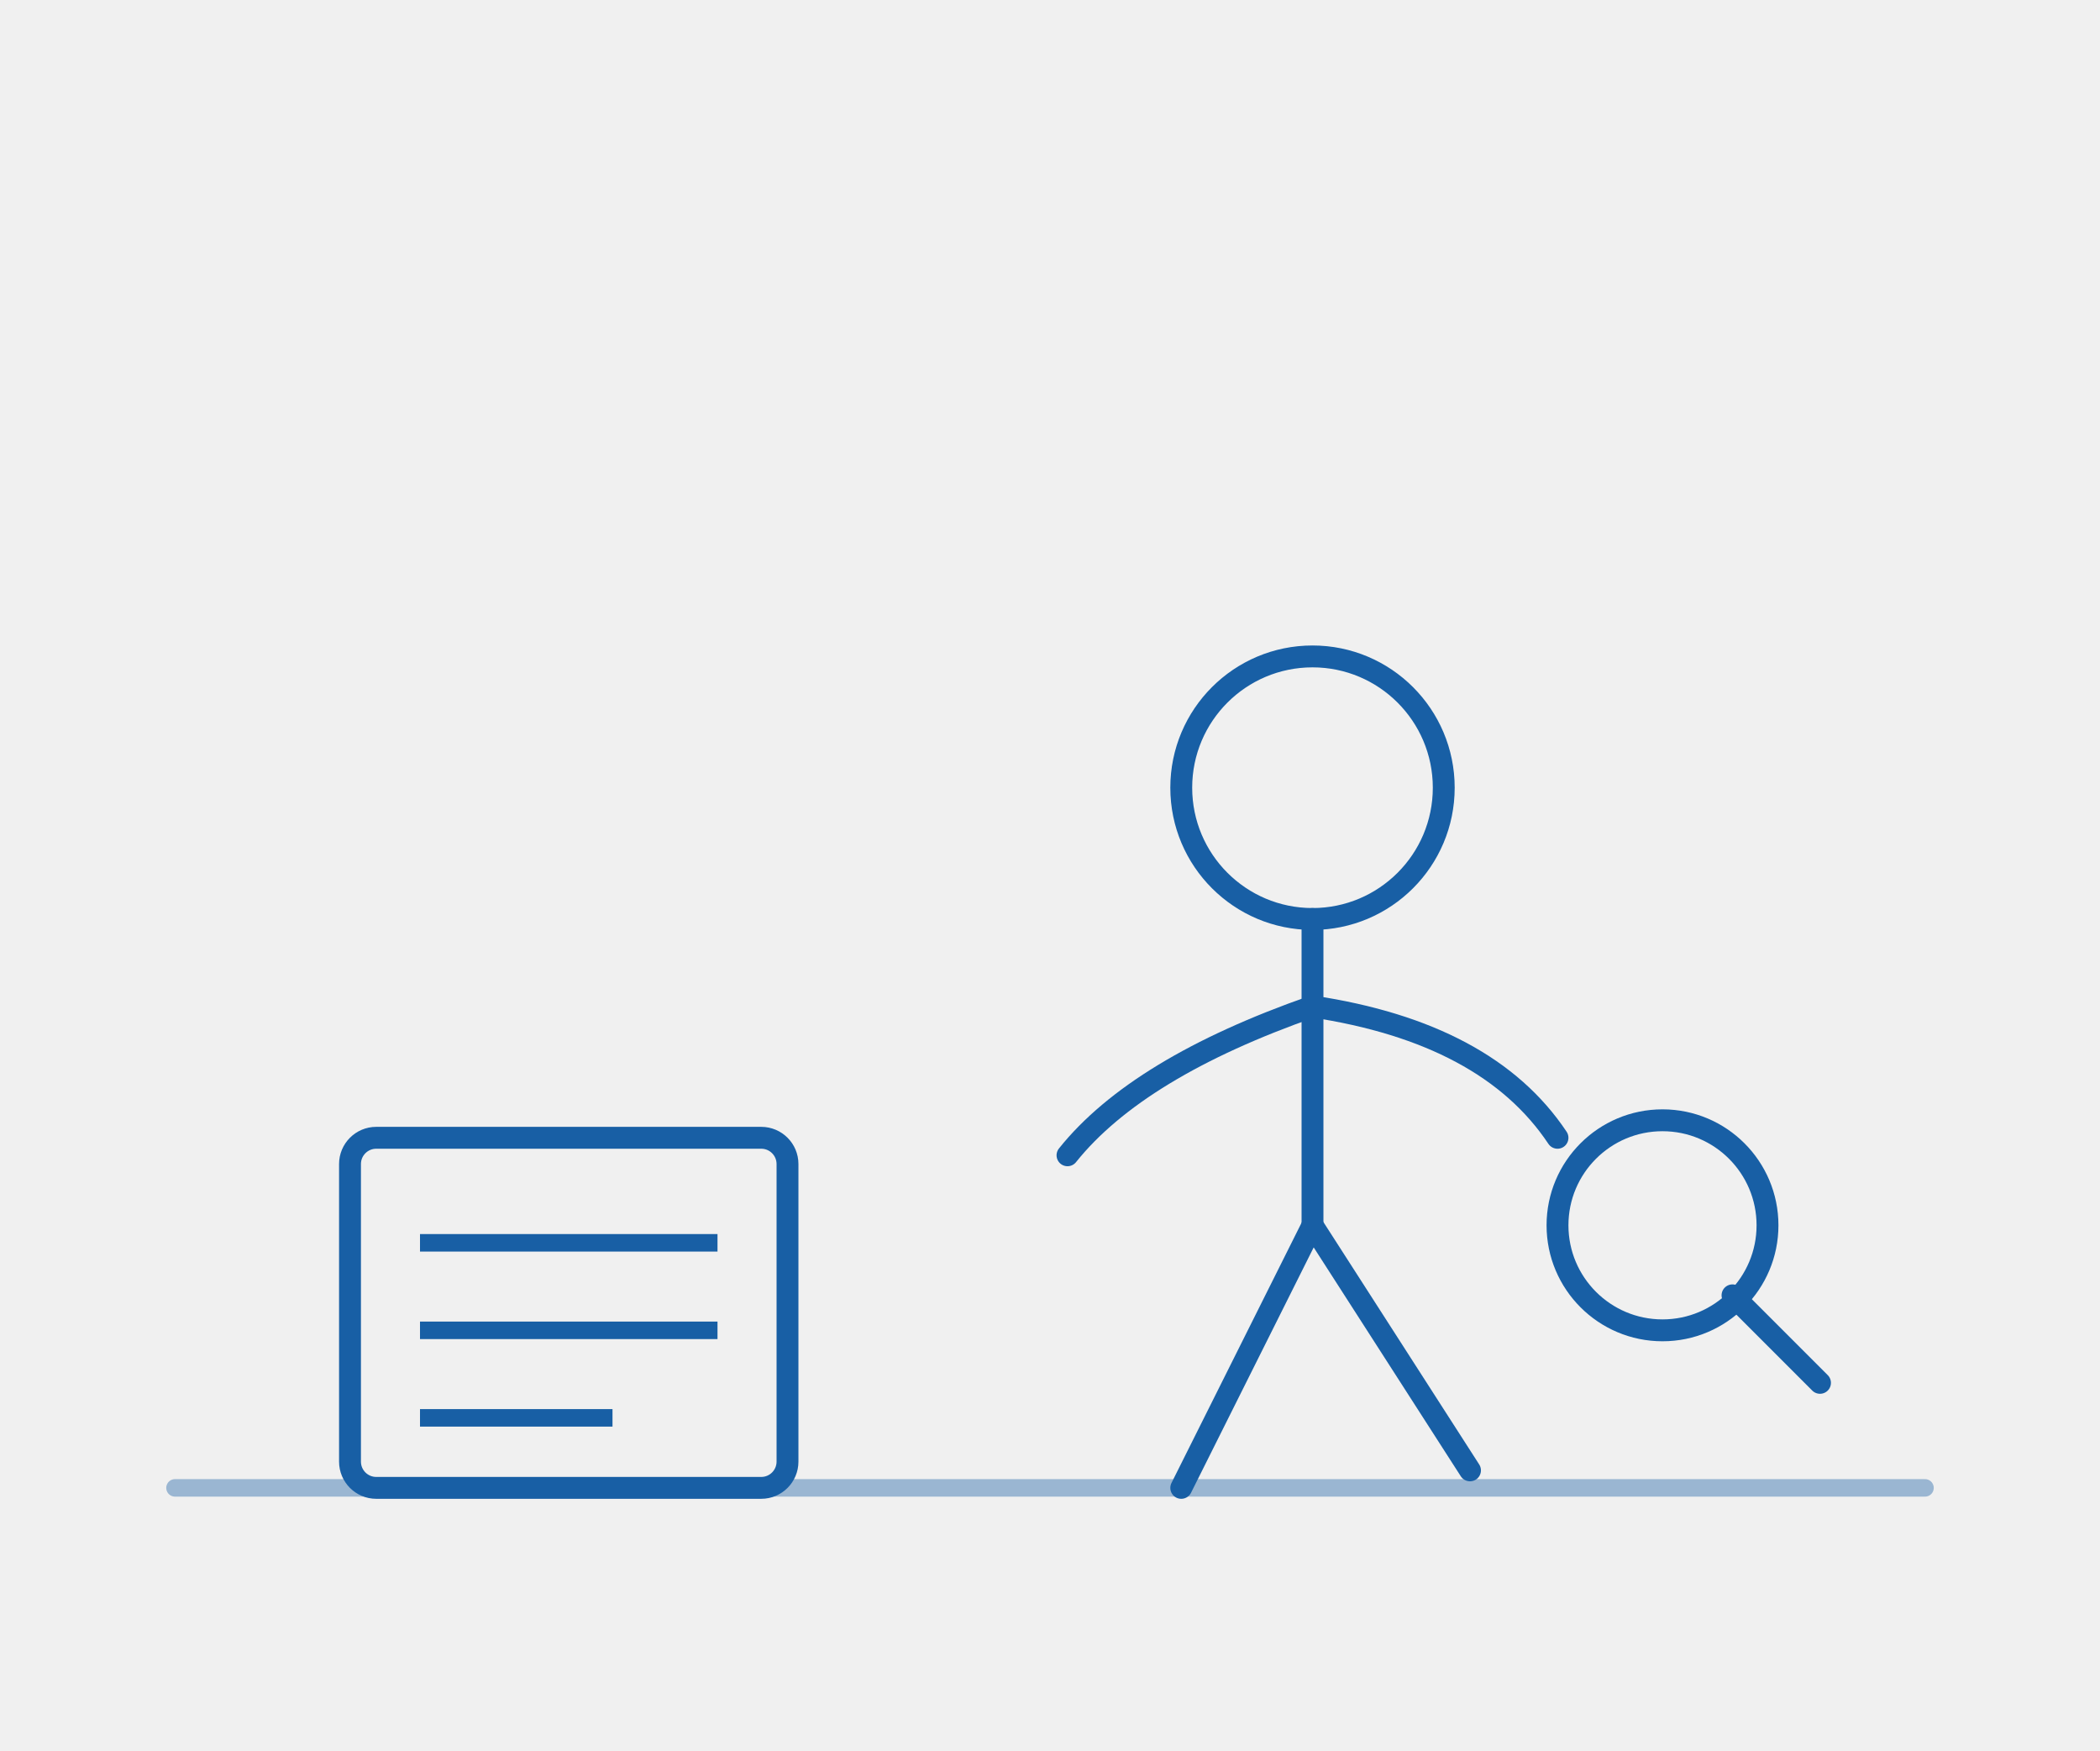
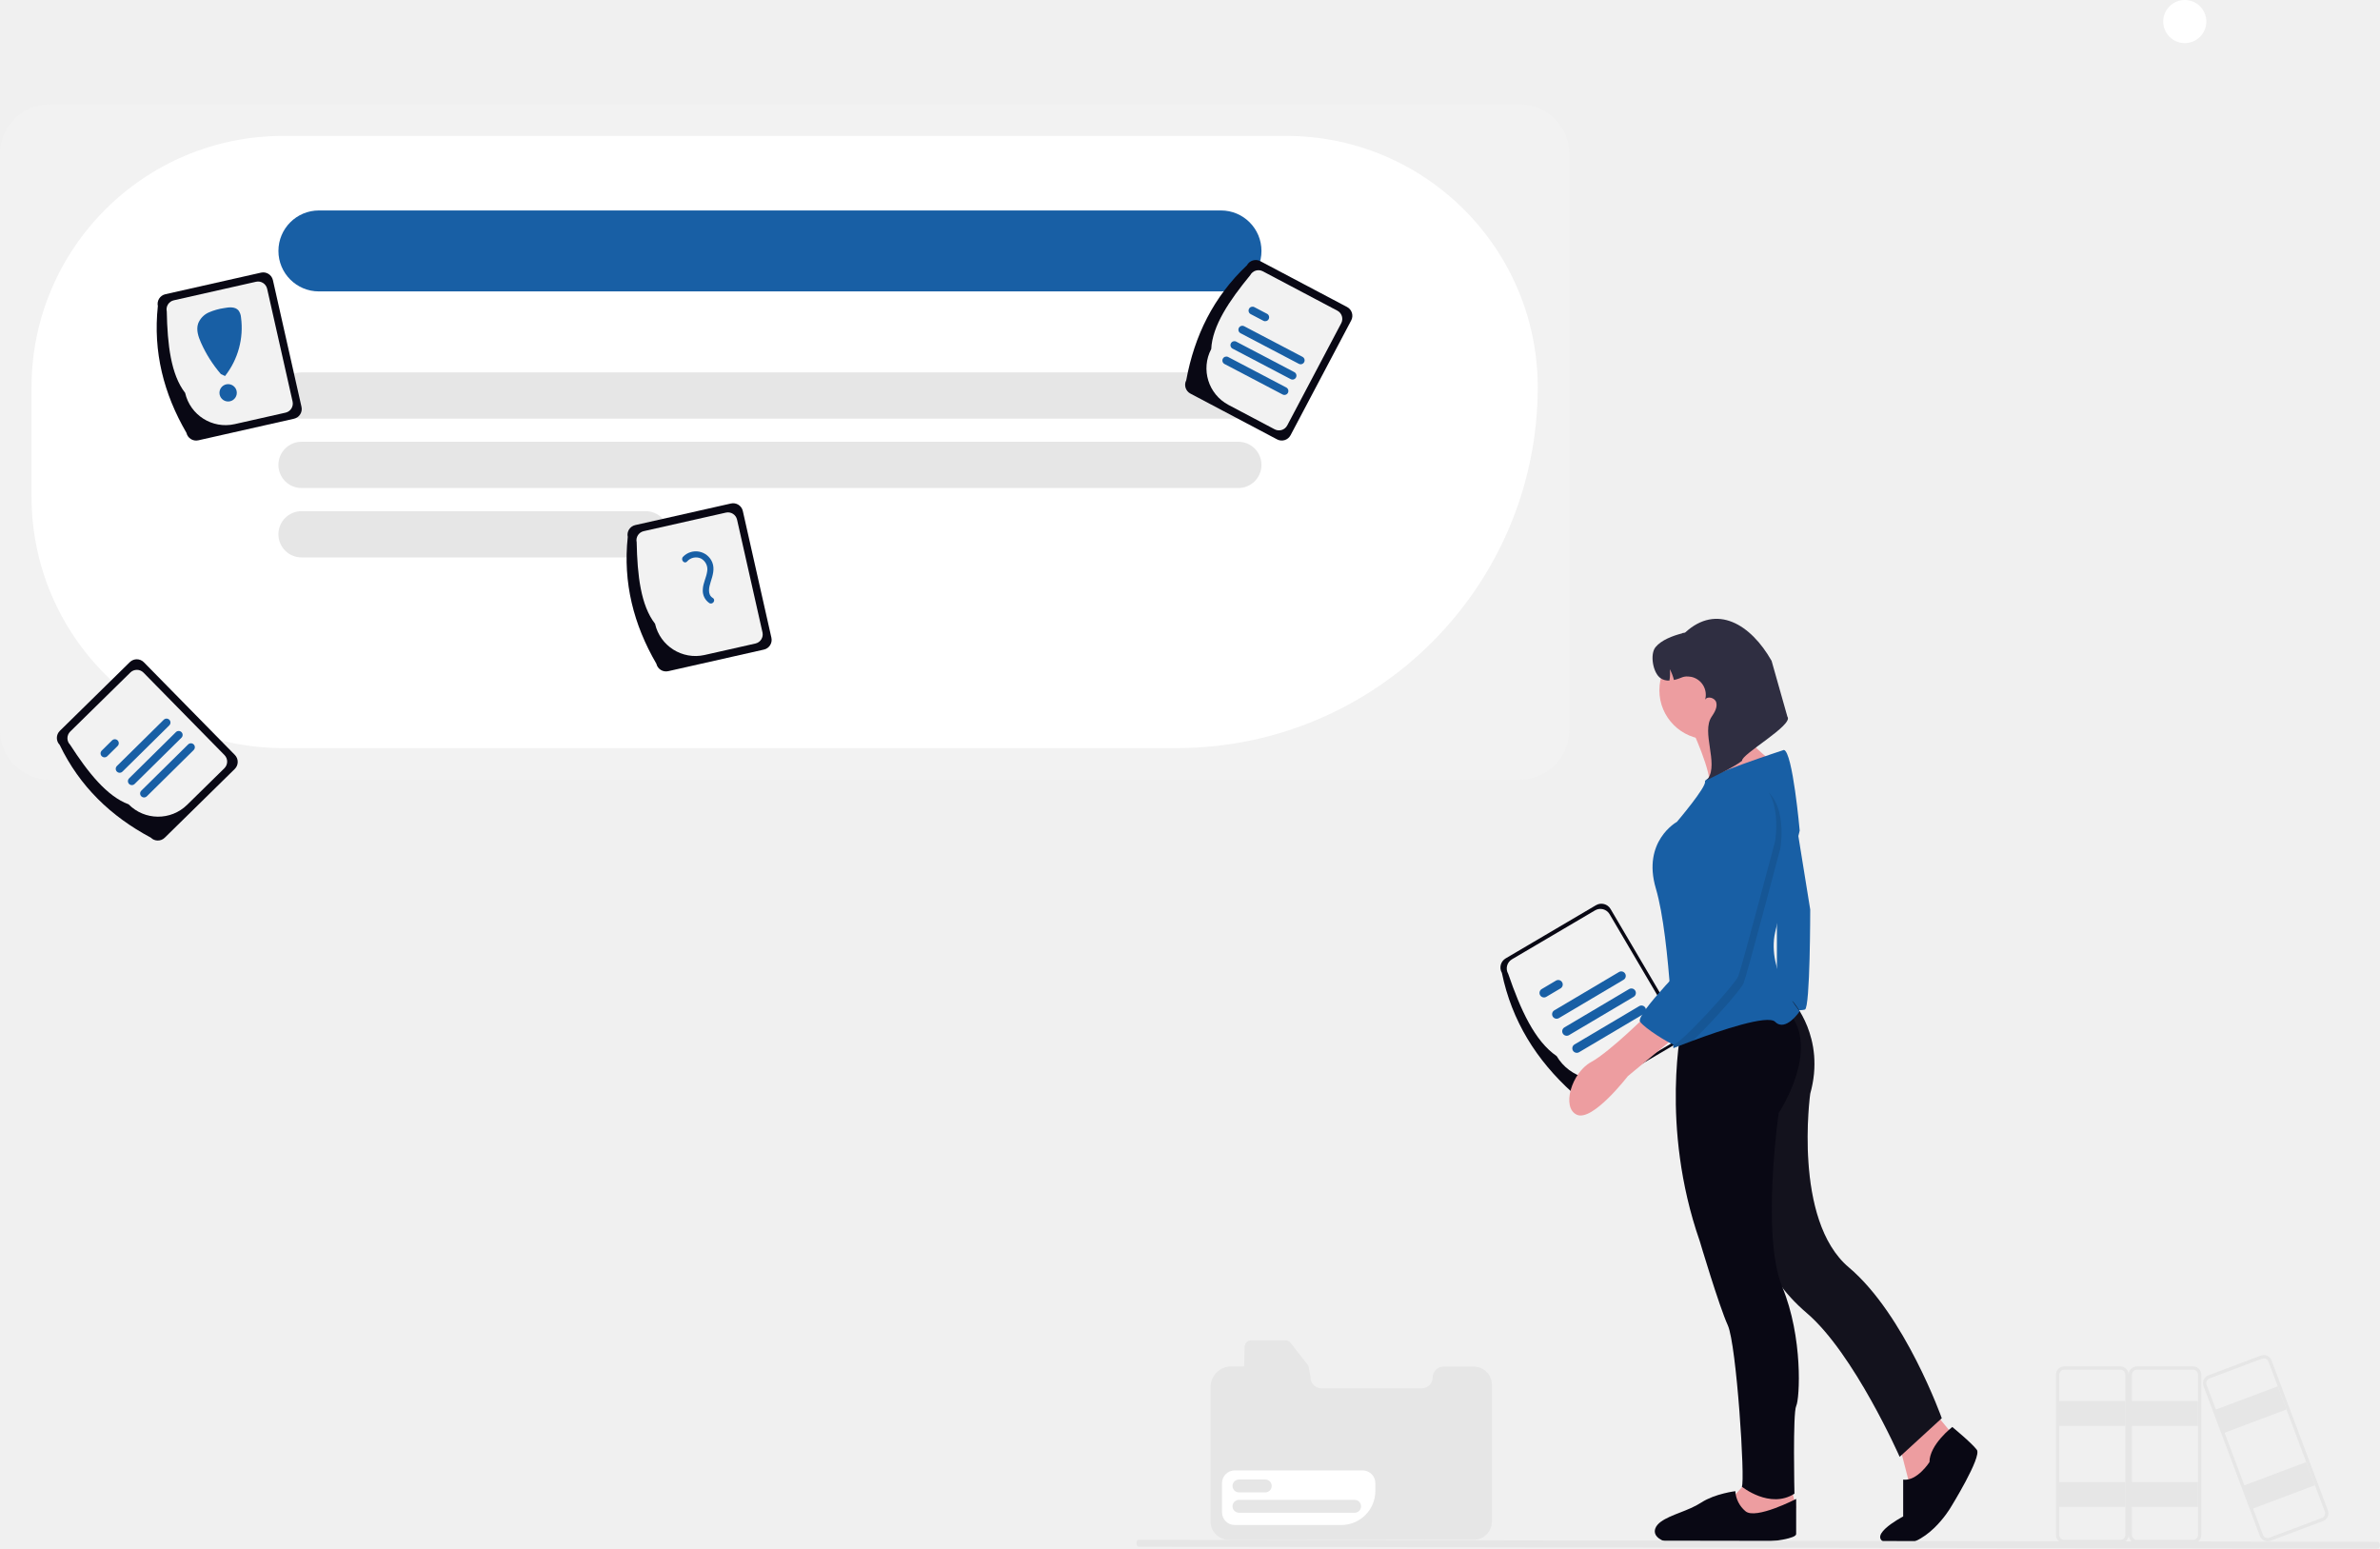
- <svg xmlns="http://www.w3.org/2000/svg" viewBox="0 0 240 200" width="240" height="200">
-   <line x1="20" y1="170" x2="220" y2="170" stroke="#185FA5" stroke-width="2" stroke-linecap="round" opacity="0.4" />
-   <rect x="40" y="130" width="50" height="40" rx="3" fill="none" stroke="#185FA5" stroke-width="2.5" />
-   <line x1="48" y1="142" x2="82" y2="142" stroke="#185FA5" stroke-width="2" />
-   <line x1="48" y1="152" x2="82" y2="152" stroke="#185FA5" stroke-width="2" />
-   <line x1="48" y1="162" x2="70" y2="162" stroke="#185FA5" stroke-width="2" />
-   <circle cx="150" cy="90" r="15" fill="none" stroke="#185FA5" stroke-width="2.5" />
-   <path d="M150 105 L150 140" stroke="#185FA5" stroke-width="2.5" stroke-linecap="round" />
-   <path d="M150 140 L135 170" stroke="#185FA5" stroke-width="2.5" stroke-linecap="round" />
-   <path d="M150 140 L168 168" stroke="#185FA5" stroke-width="2.5" stroke-linecap="round" />
-   <path d="M150 115 Q170 118, 178 130" fill="none" stroke="#185FA5" stroke-width="2.5" stroke-linecap="round" />
-   <circle cx="190" cy="140" r="12" fill="none" stroke="#185FA5" stroke-width="2.5" />
-   <line x1="198" y1="148" x2="208" y2="158" stroke="#185FA5" stroke-width="2.5" stroke-linecap="round" />
-   <path d="M150 115 Q130 122, 122 132" fill="none" stroke="#185FA5" stroke-width="2.5" stroke-linecap="round" />
+ <svg xmlns="http://www.w3.org/2000/svg" width="800" height="520.537" viewBox="0 0 800 520.537" role="img" artist="Katerina Limpitsouni" source="https://undraw.co/">
+   <g transform="translate(-560 -259)">
+     <g transform="translate(1061.493 559.17)">
+       <path d="M15.771,60.505C6.023,47.539.389,33.039.2,16.508a3.567,3.567,0,0,1,2.17-4.547L35.6.2a3.567,3.567,0,0,1,4.547,2.17l15.567,44a3.567,3.567,0,0,1-2.17,4.547L20.319,62.676A3.567,3.567,0,0,1,15.771,60.505Z" transform="translate(0 10.67) rotate(-11)" fill="#090814" />
+       <path d="M10.907,45.811C4.637,39.472,1.953,28.165.2,15.563a3.572,3.572,0,0,1,2.174-4.554L32.915.2A3.572,3.572,0,0,1,37.47,2.378L52.284,44.246A3.572,3.572,0,0,1,50.11,48.8L31.192,55.493A15.912,15.912,0,0,1,10.907,45.811Z" transform="translate(2.303 11.903) rotate(-11)" fill="#f2f2f2" />
+       <path d="M25.813,2.943,2.025,11.434A1.515,1.515,0,0,1,1.006,8.58L24.794.089a1.515,1.515,0,1,1,1.019,2.855Z" transform="translate(18.342 31.186) rotate(-11)" fill="#185FA5" />
+       <path d="M7.259,2.943,2.025,4.811A1.515,1.515,0,0,1,1.006,1.957L6.24.089A1.515,1.515,0,1,1,7.259,2.943Z" transform="translate(15.37 30.537) rotate(-11)" fill="#185FA5" />
+       <path d="M25.813,2.943,2.025,11.434A1.515,1.515,0,0,1,1.006,8.58L24.794.089a1.515,1.515,0,0,1,1.019,2.855Z" transform="translate(25.134 42.65) rotate(-11)" fill="#185FA5" />
+       <path d="M25.813,2.943,2.025,11.434A1.515,1.515,0,1,1,1.006,8.58L24.794.089a1.515,1.515,0,0,1,1.019,2.855Z" transform="translate(21.738 36.918) rotate(-11)" fill="#185FA5" />
+     </g>
+     <path d="M802.806,376.12l5.9,36.554s0,33.016-1.769,33.606-9.433,0-9.433,0V409.136l2.359-32.426Z" transform="translate(359.772 152.036)" fill="#185FA5" />
+     <circle cx="7.246" cy="7.246" r="7.246" transform="translate(1287.132 259)" fill="#fff" />
+     <path d="M748.5,330.134s7.37,15.624,6.191,20.34a12.912,12.912,0,0,0,.884,8.552l13.56-.59,12.676-12.086s-19.16-13.266-17.979-19.751S748.5,330.134,748.5,330.134Z" transform="translate(379.884 173.257)" fill="#ed9da0" />
+     <path d="M706,632.792l4.716,18.277,7.075-5.306,6.485-14.739L716.023,621Z" transform="translate(491.954 109.969)" fill="#ed9da0" />
+     <path d="M880.62,733.12s-7.664,5.9-7.664,11.792c0,0-4.127,6.485-8.844,5.9v12.382s-14.739,7.664-3.538,9.433S880.03,760.24,880.03,760.24s10.613-17.1,8.844-19.456S880.62,733.12,880.62,733.12Z" transform="translate(335.61 5.514)" fill="#090814" />
+     <path d="M795.376,490.281s11.247,12.22,5.939,31.086c0,0-5.9,42.449,12.971,58.367s31.247,50.7,31.247,50.7l-14.15,12.971s-15.328-34.785-31.247-48.345-17.688-28.889-17.688-28.889V512.528L779.5,490.12Z" transform="translate(367.16 105.247)" fill="#090814" />
+     <path d="M795.376,490.281s11.247,12.22,5.939,31.086c0,0-5.9,42.449,12.971,58.367s31.247,50.7,31.247,50.7l-14.15,12.971s-15.328-34.785-31.247-48.345-17.688-28.889-17.688-28.889V512.528L779.5,490.12Z" transform="translate(367.16 105.247)" fill="#6f6f6f" opacity="0.1" />
+     <path d="M616.9,664l-5.9,6.485,2.359,5.306,7.075,2.359,12.382-4.716-1.769-7.075Z" transform="translate(530.943 92.321)" fill="#ed9da0" />
+     <path d="M775.416,772.307s-13.642,7.075-17.052,4.128a9.565,9.565,0,0,1-3.4-6.732s-6.83.837-11.378,3.783-10.145,3.97-13.644,6.485-3.41,7.075,7.386,7.664,38.083-.59,38.083-3.538Z" transform="translate(388.34 -9.501)" fill="#090814" />
+     <path d="M742,500.658s-7.664,34.2,5.9,73.109c0,0,6.485,21.815,9.433,28.3s5.9,52.472,4.717,54.241c0,0,9.433,7.664,17.688,2.359,0,0-.59-27.121.59-29.479s2.359-22.992-4.716-40.091-1.179-58.367-1.179-58.367,14.15-21.225,3.538-33.608Z" transform="translate(383.438 102.373)" fill="#090814" />
+     <circle cx="16.508" cy="16.508" r="16.508" transform="translate(1117.772 474.506)" fill="#ed9da0" />
+     <path d="M776.068,434.967s-4.716,7.075-8.254,3.538c-2.494-2.494-18.46,2.924-27.671,6.338-3.856,1.427-6.527,2.505-6.527,2.505s-.254-8.171-1-18.519c-.861-11.874-2.37-26.629-4.893-35.133-4.716-15.919,7.075-22.4,7.075-22.4s10.023-11.791,9.436-13.56,26.532-10.613,26.532-10.613c2.948.59,5.306,27.121,5.306,27.121s-5.306,21.225-8.254,34.2S776.068,434.967,776.068,434.967Z" transform="translate(388.868 163.939)" fill="#185FA5" />
+     <path d="M705.879,497.12s-12.971,12.971-19.456,16.508-10.023,15.328-4.717,17.688,17.1-12.971,17.1-12.971l17.1-14.15Z" transform="translate(408.355 102.373)" fill="#ed9da0" />
+     <path d="M773.766,387.934s-11.2,42.45-12.378,45.4c-.849,2.117-10.836,13.378-17.056,19.31-3.856,1.426-6.527,2.5-6.527,2.5s-.254-8.171-1-18.519c4.8-5.326,9.843-10.367,9.843-10.367s5.306-32.426,4.716-44.8,11.792-15.328,11.792-15.328C777.3,367.888,773.766,387.934,773.766,387.934Z" transform="translate(384.684 156.14)" opacity="0.1" />
+     <path d="M754.208,362.12s-12.382,2.948-11.792,15.328-4.716,44.8-4.716,44.8-20.046,20.046-18.277,22.4,9.346,7,11.159,7.624,20.678-20.007,21.857-22.954,12.382-45.4,12.382-45.4S768.358,363.889,754.208,362.12Z" transform="translate(391.863 157.781)" fill="#185FA5" />
+     <g transform="translate(966.908 709.491)">
+       <path d="M884.322,620.664H874.2a3.645,3.645,0,0,0-3.645,3.645h0a3.645,3.645,0,0,1-3.645,3.645H833.164a3.645,3.645,0,0,1-3.645-3.645l-.667-3.695.043.05-.043-.05-6.117-7.8a2.122,2.122,0,0,0-1.7-.826H809.564a2.163,2.163,0,0,0-2.16,2.16l-.237,6.464H802.83a6.936,6.936,0,0,0-6.936,6.936v45.176a6.155,6.155,0,0,0,6.155,6.155h82.274a6.161,6.161,0,0,0,6.154-6.155V626.818a6.154,6.154,0,0,0-6.154-6.154Z" transform="translate(-795.893 -611.823)" fill="#e6e6e6" />
+       <path d="M829.189,620.443H807.737v-6.464a2.163,2.163,0,0,1,2.16-2.16h11.472a2.123,2.123,0,0,1,1.7.826Z" transform="translate(-796.227 -611.818)" fill="#e6e6e6" />
+       <path d="M839.951,675.172H804.132a4.282,4.282,0,0,1-4.277-4.277v-9.8a4.282,4.282,0,0,1,4.277-4.277h42.992A4.281,4.281,0,0,1,851.4,661.1v2.624a11.462,11.462,0,0,1-11.449,11.449Z" transform="translate(-796.005 -613.085)" fill="#fff" />
+       <path d="M814.546,664.3h-8.841a2.169,2.169,0,1,1,0-4.337h8.841a2.169,2.169,0,0,1,0,4.337Z" transform="translate(-796.109 -613.173)" fill="#e6e6e6" />
+       <path d="M844.573,671.338H805.705a2.169,2.169,0,1,1,0-4.337h38.867a2.169,2.169,0,0,1,0,4.337Z" transform="translate(-796.109 -613.371)" fill="#e6e6e6" />
+     </g>
+     <path d="M723.305,341.54a4.781,4.781,0,0,0,2.965.792,12.052,12.052,0,0,0,.115-3.823,14.688,14.688,0,0,1,1.4,3.627c2.928-.639,2.8-1.51,5.814-1.054a6.172,6.172,0,0,1,4.662,7.731c.639-1.4,3.294-.763,3.742.838.467,1.685-.561,3.388-1.545,4.834-3.513,5.169,2.319,15.589-1.194,20.758l-.489.584c3.072-1.6,9.232-4.387,11.93-6.558-.462-2.042,17.424-12.062,15.225-14.785L760.611,335.7c-7.032-12.39-18.473-19.192-28.981-9.571-.275.257-.9.086-1.174.356-3.019.782-6.883,2.2-8.855,4.612S720.725,339.8,723.305,341.54Z" transform="translate(394.882 145.415)" fill="#2f2e41" />
+     <path d="M720.178,680.742l-416.522-.673c-.413,0-.748-.518-.748-1.157s.335-1.157.748-1.157l416.522.673c.413,0,.748.518.748,1.157s-.335,1.157-.748,1.157Z" transform="translate(639.074 98.796)" fill="#e6e6e6" />
+     <g transform="translate(560 294.08)">
+       <path d="M742.834,446.13H248.572a16.63,16.63,0,0,1-16.611-16.611V235.783a16.63,16.63,0,0,1,16.611-16.611H742.834a16.63,16.63,0,0,1,16.611,16.611V429.519a16.63,16.63,0,0,1-16.611,16.611Z" transform="translate(-231.961 -219.172)" fill="#f2f2f2" />
+       <path d="M627.867,435.843H327.335a84.566,84.566,0,0,1-84.471-84.471V314.553a84.567,84.567,0,0,1,84.471-84.471H664.687a84.566,84.566,0,0,1,84.471,84.471,121.427,121.427,0,0,1-121.29,121.29Z" transform="translate(-232.268 -219.478)" fill="#fff" />
+       <rect width="330.434" height="27.212" rx="13.606" transform="translate(93.588 35.656)" fill="#185FA5" />
+       <g transform="translate(19.114 186.513)">
+         <path d="M735.723,471.562c-13.394-7.142-23.905-17.21-30.6-31.156a3.337,3.337,0,0,1,.043-4.714l23.53-23.108a3.337,3.337,0,0,1,4.714.043l30.6,31.156a3.337,3.337,0,0,1-.043,4.714L740.437,471.6a3.338,3.338,0,0,1-4.714-.043Z" transform="translate(-704.171 -411.63)" fill="#090814" />
+         <path d="M728.389,460.482c-7.316-2.709-13.625-10.683-19.671-20.03a3.125,3.125,0,0,1,.04-4.415l20.222-19.86a3.126,3.126,0,0,1,4.415.04l27.228,27.725a3.126,3.126,0,0,1-.04,4.415l-12.527,12.3A13.923,13.923,0,0,1,728.389,460.482Z" transform="translate(-704.274 -411.733)" fill="#f2f2f2" />
+         <path d="M742.528,434.427,726.8,449.956a1.326,1.326,0,1,1-1.863-1.887l15.725-15.529a1.326,1.326,0,1,1,1.863,1.887Z" transform="translate(-704.744 -412.208)" fill="#185FA5" />
+         <path d="M725.005,441.566l-3.459,3.416a1.326,1.326,0,0,1-1.864-1.887l3.459-3.416a1.326,1.326,0,1,1,1.863,1.887Z" transform="translate(-704.596 -412.408)" fill="#185FA5" />
+         <path d="M750.958,442.963l-15.725,15.529a1.326,1.326,0,1,1-1.863-1.887l15.725-15.529a1.326,1.326,0,1,1,1.863,1.887Z" transform="translate(-704.981 -412.448)" fill="#185FA5" />
+         <path d="M746.743,438.695l-15.725,15.529a1.326,1.326,0,1,1-1.863-1.887l15.725-15.529a1.326,1.326,0,1,1,1.864,1.887Z" transform="translate(-704.863 -412.328)" fill="#185FA5" />
+       </g>
+       <rect width="330.434" height="15.55" rx="7.775" transform="translate(93.588 90.08)" fill="#e6e6e6" />
+       <rect width="330.434" height="15.55" rx="7.775" transform="translate(93.588 113.405)" fill="#e6e6e6" />
+       <rect width="131.202" height="15.55" rx="7.775" transform="translate(93.588 136.73)" fill="#e6e6e6" />
+       <g transform="translate(398.356 52.317)">
+         <path d="M632.906,299.143c2.74-14.93,9.143-28,20.4-38.611a3.337,3.337,0,0,1,4.5-1.39l29.16,15.406a3.337,3.337,0,0,1,1.39,4.5l-20.4,38.611a3.337,3.337,0,0,1-4.5,1.39L634.3,303.648a3.338,3.338,0,0,1-1.39-4.5Z" transform="translate(-632.521 -258.756)" fill="#090814" />
+         <path d="M641.512,288.762c.361-7.793,6.044-16.225,13.115-24.823a3.126,3.126,0,0,1,4.219-1.3l25.06,13.24a3.126,3.126,0,0,1,1.3,4.219l-18.153,34.359a3.126,3.126,0,0,1-4.219,1.3l-15.524-8.2a13.923,13.923,0,0,1-5.8-18.793Z" transform="translate(-632.728 -258.855)" fill="#f2f2f2" />
+         <path d="M671.251,294.275l-19.569-10.27a1.326,1.326,0,1,1,1.232-2.348l19.569,10.27a1.326,1.326,0,1,1-1.232,2.348Z" transform="translate(-633.04 -259.396)" fill="#185FA5" />
+         <path d="M659.464,279.639l-4.305-2.259a1.326,1.326,0,0,1,1.232-2.348l4.305,2.259a1.326,1.326,0,0,1-1.232,2.348Z" transform="translate(-633.138 -259.21)" fill="#185FA5" />
+         <path d="M665.676,304.9l-19.569-10.27a1.326,1.326,0,0,1,1.232-2.348l19.569,10.27a1.326,1.326,0,0,1-1.232,2.348Z" transform="translate(-632.883 -259.695)" fill="#185FA5" />
+         <path d="M668.464,299.586l-19.569-10.27a1.326,1.326,0,0,1,1.232-2.348l19.569,10.27a1.326,1.326,0,0,1-1.232,2.348Z" transform="translate(-632.961 -259.546)" fill="#185FA5" />
+       </g>
+       <g transform="translate(52.666 56.477)">
+         <path d="M291.447,323.77c-7.627-13.123-11.263-27.218-9.61-42.6a3.338,3.338,0,0,1,2.518-3.986l32.171-7.258a3.337,3.337,0,0,1,3.986,2.518l9.61,42.6a3.338,3.338,0,0,1-2.518,3.986l-32.171,7.258a3.337,3.337,0,0,1-3.986-2.518Z" transform="translate(-281.444 -269.847)" fill="#090814" />
+         <path d="M291.108,310.435c-4.794-6.155-5.959-16.256-6.178-27.386a3.126,3.126,0,0,1,2.358-3.733l27.648-6.238a3.126,3.126,0,0,1,3.733,2.358l8.552,37.906a3.126,3.126,0,0,1-2.359,3.733l-17.128,3.864a13.923,13.923,0,0,1-16.627-10.505Z" transform="translate(-281.54 -269.935)" fill="#f2f2f2" />
+         <circle cx="2.916" cy="2.916" r="2.916" transform="translate(21.101 37.558)" fill="#185FA5" />
+         <path d="M309.342,282.97c-1.122-1.316-3.175-1.107-4.874-.783a20.077,20.077,0,0,0-5.123,1.459,6.762,6.762,0,0,0-3.585,3.768c-.679,2.081.06,4.342.947,6.343a42.8,42.8,0,0,0,6.722,10.614l1.39.644a26.251,26.251,0,0,0,5.372-19.67,4.537,4.537,0,0,0-.849-2.375Z" transform="translate(-281.84 -270.187)" fill="#185FA5" />
+       </g>
+       <g transform="translate(210.619 134.072)">
+         <path d="M480.654,416.992c-7.627-13.123-11.263-27.218-9.61-42.6a3.337,3.337,0,0,1,2.518-3.986l32.171-7.258a3.337,3.337,0,0,1,3.986,2.518l9.61,42.6a3.338,3.338,0,0,1-2.518,3.986L484.64,419.51a3.338,3.338,0,0,1-3.986-2.518Z" transform="translate(-470.652 -363.069)" fill="#090814" />
+         <path d="M480.315,403.658c-4.794-6.155-5.959-16.256-6.178-27.386a3.126,3.126,0,0,1,2.358-3.733l27.648-6.238a3.126,3.126,0,0,1,3.733,2.358l8.552,37.906a3.126,3.126,0,0,1-2.359,3.733l-17.127,3.864a13.923,13.923,0,0,1-16.627-10.505Z" transform="translate(-470.748 -363.158)" fill="#f2f2f2" />
+         <path d="M491.514,383.113a3.984,3.984,0,0,1,4.661-1.016,4.091,4.091,0,0,1,2.086,4.448c-.3,2-1.35,3.83-1.446,5.883a5.056,5.056,0,0,0,2.178,4.652c1.142.694,2.317-1.023,1.17-1.72-1.888-1.147-1.253-3.667-.706-5.386.684-2.146,1.4-4.335.55-6.546a5.974,5.974,0,0,0-9.862-1.882c-.9.971.456,2.551,1.368,1.568Z" transform="translate(-471.192 -363.536)" fill="#185FA5" />
+       </g>
+     </g>
+     <g transform="translate(1251.078 714.449)">
+       <rect width="22.766" height="8.329" transform="translate(0.556 15.482)" fill="#e6e6e6" />
+       <rect width="22.766" height="8.329" transform="translate(0.556 42.69)" fill="#e6e6e6" />
+       <path d="M283.822,463.413H264.943a2.78,2.78,0,0,1-2.776-2.776V406.776A2.78,2.78,0,0,1,264.943,404h18.879a2.779,2.779,0,0,1,2.776,2.776v53.861A2.779,2.779,0,0,1,283.822,463.413Zm-18.879-58.3a1.668,1.668,0,0,0-1.666,1.666v53.861a1.668,1.668,0,0,0,1.666,1.666h18.879a1.668,1.668,0,0,0,1.666-1.666V406.776a1.668,1.668,0,0,0-1.666-1.666Z" transform="translate(-262.167 -400.179)" fill="#e6e6e6" />
+       <rect width="22.766" height="8.329" transform="translate(24.987 15.482)" fill="#e6e6e6" />
+       <rect width="22.766" height="8.329" transform="translate(24.987 42.69)" fill="#e6e6e6" />
+       <path d="M346.822,463.413H327.943a2.78,2.78,0,0,1-2.776-2.776V406.776A2.78,2.78,0,0,1,327.943,404h18.879a2.78,2.78,0,0,1,2.776,2.776v53.861a2.78,2.78,0,0,1-2.776,2.776Zm-18.879-58.3a1.668,1.668,0,0,0-1.666,1.666v53.861a1.668,1.668,0,0,0,1.666,1.666h18.879a1.668,1.668,0,0,0,1.666-1.666V406.776a1.668,1.668,0,0,0-1.666-1.666Z" transform="translate(-300.736 -400.179)" fill="#e6e6e6" />
+       <g transform="translate(49.418 0)">
+         <rect width="22.766" height="8.329" transform="matrix(0.936, -0.352, 0.352, 0.936, 3.82, 18.516)" fill="#e6e6e6" />
+         <rect width="22.766" height="8.329" transform="matrix(0.936, -0.352, 0.352, 0.936, 13.392, 43.985)" fill="#e6e6e6" />
+         <path d="M393.914,459.732a2.781,2.781,0,0,1-2.6-1.8l-18.946-50.418a2.78,2.78,0,0,1,1.622-3.575l17.672-6.641a2.776,2.776,0,0,1,3.576,1.622l18.946,50.418a2.78,2.78,0,0,1-1.622,3.575h0l-17.672,6.641a2.774,2.774,0,0,1-.978.179Zm-1.271-61.5a1.669,1.669,0,0,0-.587.107l-17.672,6.641a1.668,1.668,0,0,0-.973,2.145l18.946,50.418a1.666,1.666,0,0,0,2.145.973l17.672-6.641a1.668,1.668,0,0,0,.973-2.145L394.2,399.309A1.669,1.669,0,0,0,392.643,398.229Z" transform="translate(-372.194 -397.118)" fill="#e6e6e6" />
+       </g>
+     </g>
+   </g>
</svg>
